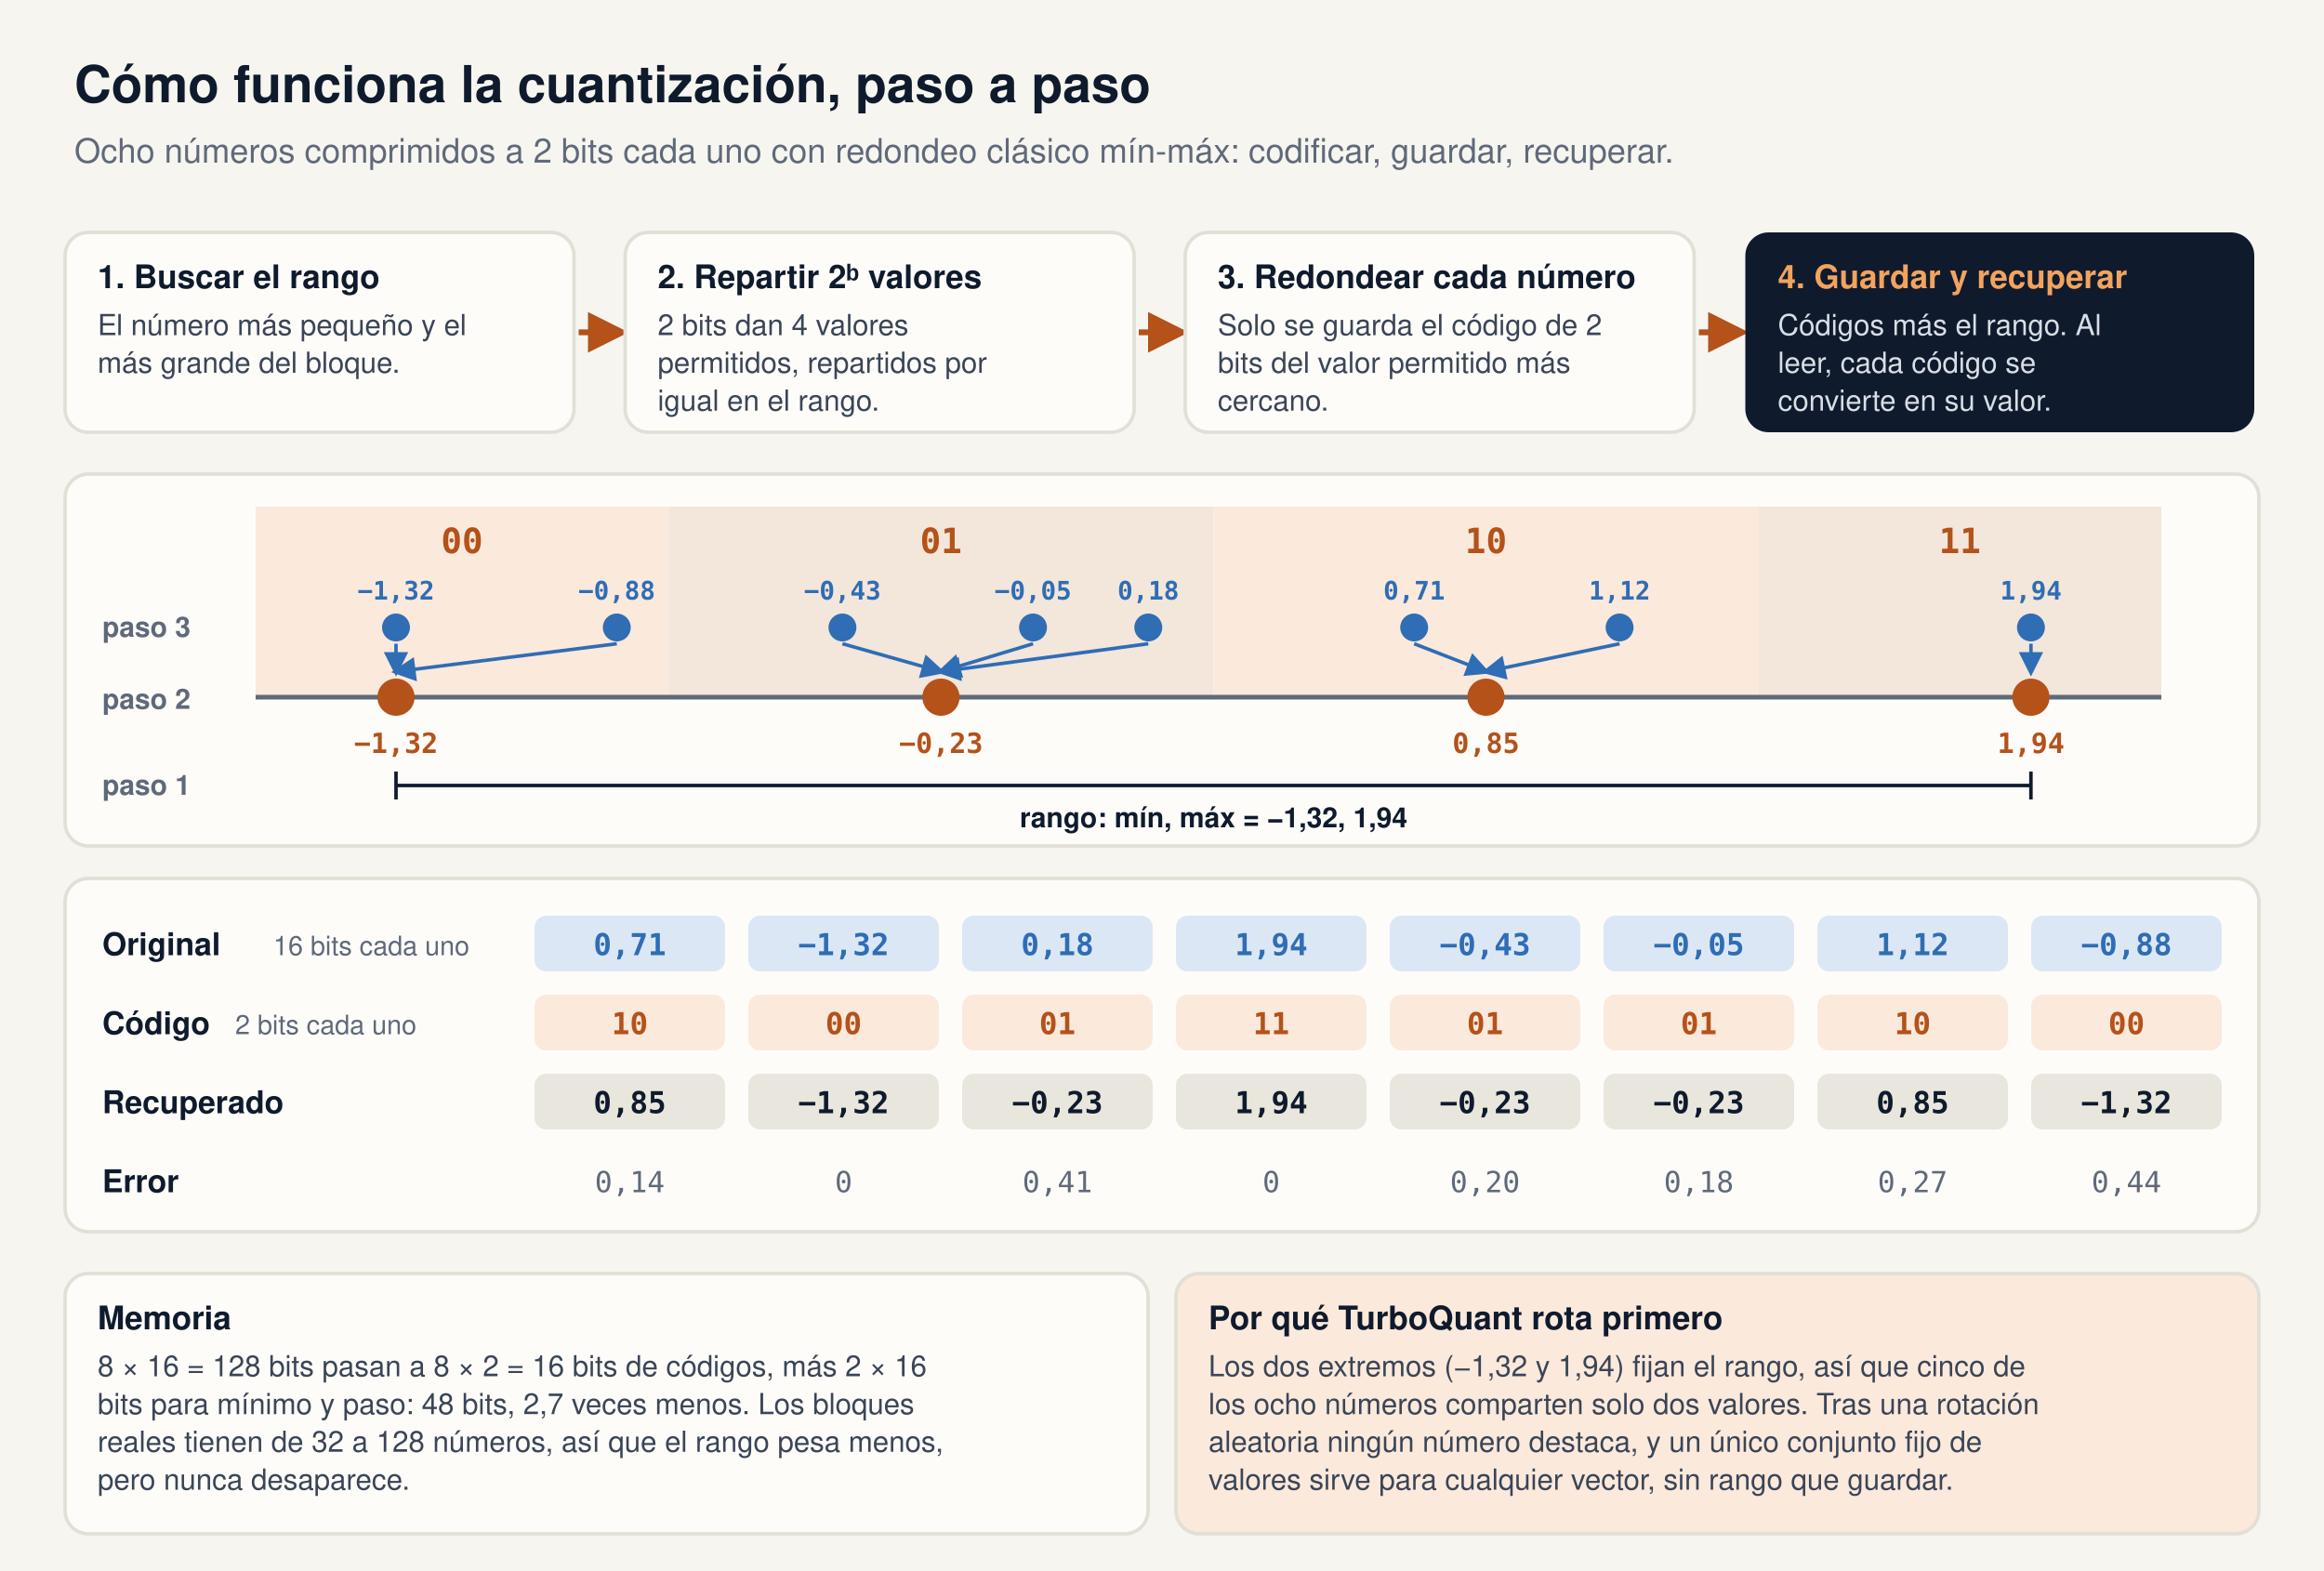
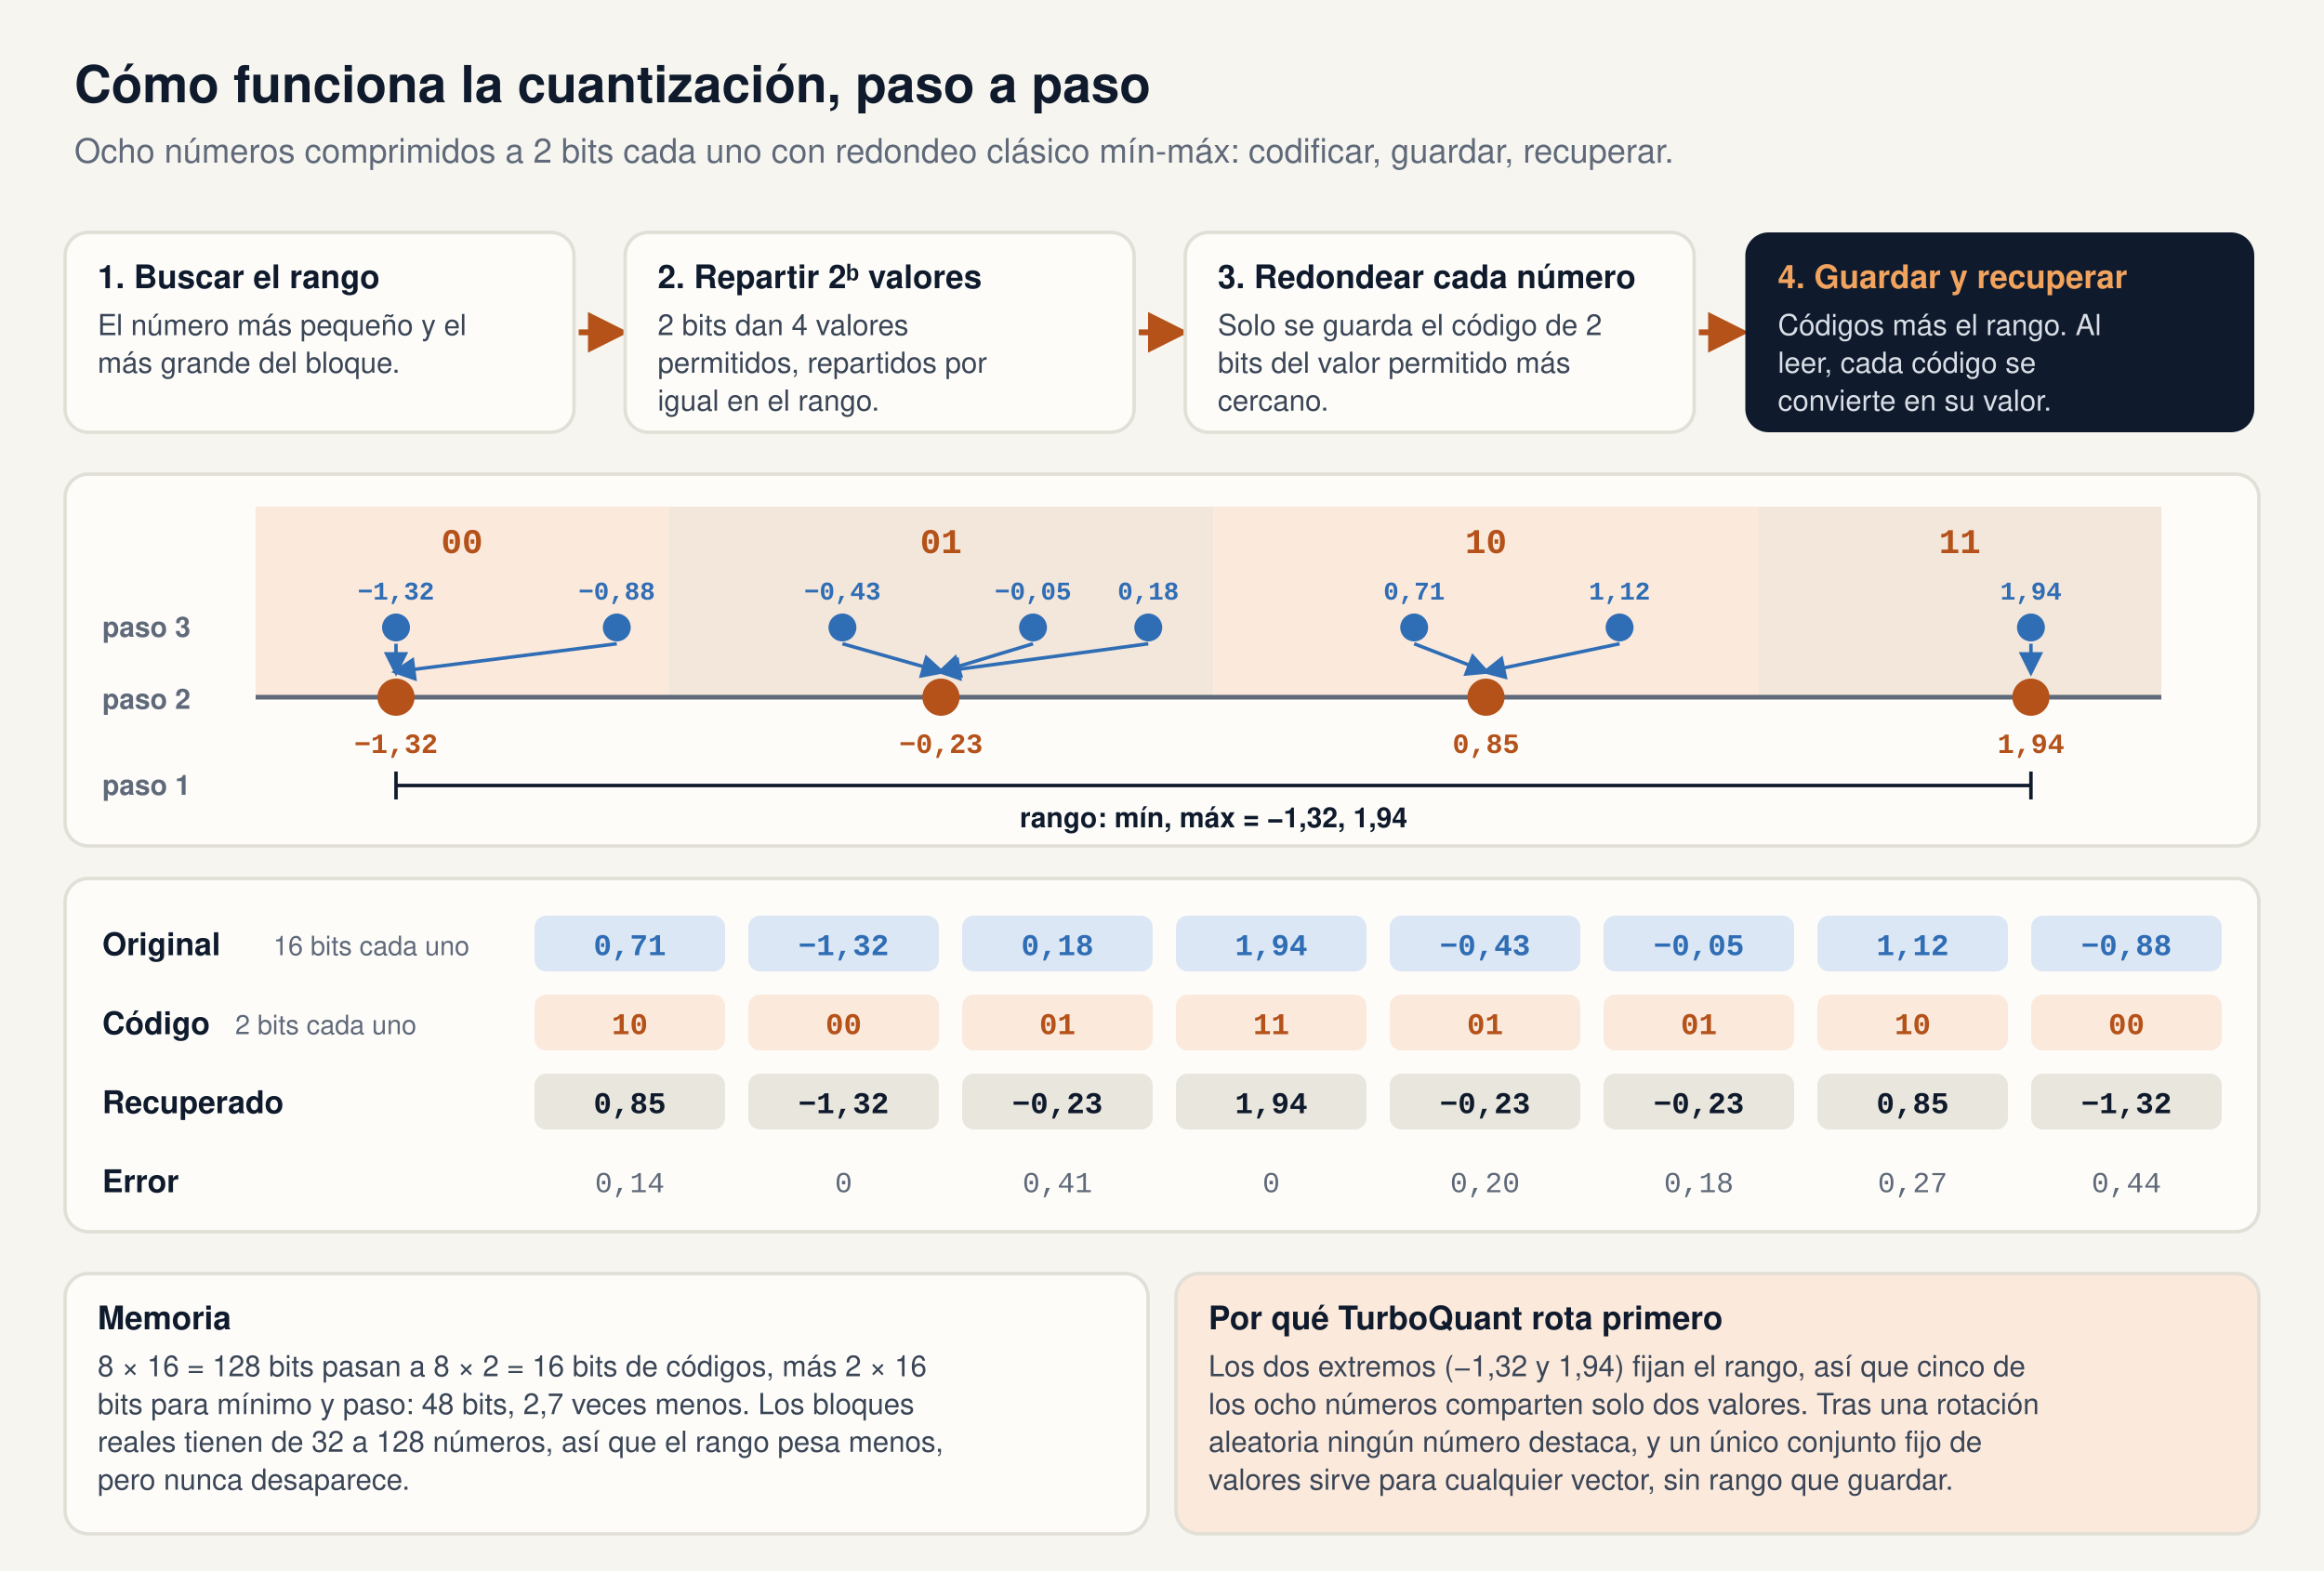
<svg xmlns="http://www.w3.org/2000/svg" viewBox="0 0 1000 676" width="1000" height="676" role="img" aria-label="Cómo funciona la cuantización, paso a paso">
  <defs>
    <marker id="arr" viewBox="0 0 10 10" refX="8" refY="5" markerWidth="7" markerHeight="7" orient="auto-start-reverse">
      <path d="M0,0 L10,5 L0,10 z" fill="context-stroke" />
    </marker>
  </defs>
  <rect x="0.0" y="0.0" width="1000.0" height="676.0" rx="0" fill="#F6F5F0" />
  <text x="32.0" y="44.0" font-family="IBM Plex Sans, Segoe UI, Helvetica, Arial, sans-serif" font-size="22" font-weight="600" fill="#0F1B2D" text-anchor="start">Cómo funciona la cuantización, paso a paso</text>
  <text x="32.0" y="70.0" font-family="IBM Plex Sans, Segoe UI, Helvetica, Arial, sans-serif" font-size="14.5" font-weight="400" fill="#5F6979" text-anchor="start">Ocho números comprimidos a 2 bits cada uno con redondeo clásico mín-máx: codificar, guardar, recuperar.</text>
  <rect x="28.0" y="100.0" width="219.0" height="86.0" rx="10" fill="#FDFCF9" stroke="#E2DFD6" stroke-width="1.5" />
  <text x="42.0" y="124.0" font-family="IBM Plex Sans, Segoe UI, Helvetica, Arial, sans-serif" font-size="14" font-weight="600" fill="#0F1B2D" text-anchor="start">1. Buscar el rango</text>
  <text x="42.0" y="144.2" font-family="IBM Plex Sans, Segoe UI, Helvetica, Arial, sans-serif" font-size="12.5" font-weight="400" fill="#3A4556" text-anchor="start">El número más pequeño y el</text>
  <text x="42.0" y="160.4" font-family="IBM Plex Sans, Segoe UI, Helvetica, Arial, sans-serif" font-size="12.5" font-weight="400" fill="#3A4556" text-anchor="start">más grande del bloque.</text>
  <line x1="249.0" y1="143.0" x2="267.0" y2="143.0" stroke="#B4521A" stroke-width="2.5" marker-end="url(#arr)" />
  <rect x="269.0" y="100.0" width="219.0" height="86.0" rx="10" fill="#FDFCF9" stroke="#E2DFD6" stroke-width="1.5" />
  <text x="283.0" y="124.0" font-family="IBM Plex Sans, Segoe UI, Helvetica, Arial, sans-serif" font-size="14" font-weight="600" fill="#0F1B2D" text-anchor="start">2. Repartir 2ᵇ valores</text>
  <text x="283.0" y="144.2" font-family="IBM Plex Sans, Segoe UI, Helvetica, Arial, sans-serif" font-size="12.5" font-weight="400" fill="#3A4556" text-anchor="start">2 bits dan 4 valores</text>
  <text x="283.0" y="160.4" font-family="IBM Plex Sans, Segoe UI, Helvetica, Arial, sans-serif" font-size="12.5" font-weight="400" fill="#3A4556" text-anchor="start">permitidos, repartidos por</text>
  <text x="283.0" y="176.7" font-family="IBM Plex Sans, Segoe UI, Helvetica, Arial, sans-serif" font-size="12.5" font-weight="400" fill="#3A4556" text-anchor="start">igual en el rango.</text>
  <line x1="490.0" y1="143.0" x2="508.0" y2="143.0" stroke="#B4521A" stroke-width="2.5" marker-end="url(#arr)" />
  <rect x="510.0" y="100.0" width="219.0" height="86.0" rx="10" fill="#FDFCF9" stroke="#E2DFD6" stroke-width="1.5" />
  <text x="524.0" y="124.0" font-family="IBM Plex Sans, Segoe UI, Helvetica, Arial, sans-serif" font-size="14" font-weight="600" fill="#0F1B2D" text-anchor="start">3. Redondear cada número</text>
  <text x="524.0" y="144.2" font-family="IBM Plex Sans, Segoe UI, Helvetica, Arial, sans-serif" font-size="12.5" font-weight="400" fill="#3A4556" text-anchor="start">Solo se guarda el código de 2</text>
  <text x="524.0" y="160.4" font-family="IBM Plex Sans, Segoe UI, Helvetica, Arial, sans-serif" font-size="12.5" font-weight="400" fill="#3A4556" text-anchor="start">bits del valor permitido más</text>
  <text x="524.0" y="176.7" font-family="IBM Plex Sans, Segoe UI, Helvetica, Arial, sans-serif" font-size="12.5" font-weight="400" fill="#3A4556" text-anchor="start">cercano.</text>
  <line x1="731.0" y1="143.0" x2="749.0" y2="143.0" stroke="#B4521A" stroke-width="2.5" marker-end="url(#arr)" />
  <rect x="751.0" y="100.0" width="219.0" height="86.0" rx="10" fill="#0F1B2D" />
  <text x="765.0" y="124.0" font-family="IBM Plex Sans, Segoe UI, Helvetica, Arial, sans-serif" font-size="14" font-weight="600" fill="#F2A35E" text-anchor="start">4. Guardar y recuperar</text>
  <text x="765.0" y="144.2" font-family="IBM Plex Sans, Segoe UI, Helvetica, Arial, sans-serif" font-size="12.5" font-weight="400" fill="#D9DEE6" text-anchor="start">Códigos más el rango. Al</text>
  <text x="765.0" y="160.4" font-family="IBM Plex Sans, Segoe UI, Helvetica, Arial, sans-serif" font-size="12.5" font-weight="400" fill="#D9DEE6" text-anchor="start">leer, cada código se</text>
  <text x="765.0" y="176.7" font-family="IBM Plex Sans, Segoe UI, Helvetica, Arial, sans-serif" font-size="12.5" font-weight="400" fill="#D9DEE6" text-anchor="start">convierte en su valor.</text>
  <rect x="28.0" y="204.0" width="944.0" height="160.0" rx="10" fill="#FDFCF9" stroke="#E2DFD6" stroke-width="1.5" />
  <rect x="110.0" y="218.0" width="177.7" height="82.0" rx="0" fill="#FBE9DC" />
-   <text x="198.8" y="238.0" font-family="JetBrains Mono, Consolas, Menlo, monospace" font-size="15" font-weight="700" fill="#B4521A" text-anchor="middle">00</text>
+   <text x="198.8" y="238.0" font-family="Consolas, Courier New, Menlo, monospace" font-size="15" font-weight="700" fill="#B4521A" text-anchor="middle">00</text>
  <rect x="287.7" y="218.0" width="234.5" height="82.0" rx="0" fill="#F3E6DA" />
-   <text x="404.9" y="238.0" font-family="JetBrains Mono, Consolas, Menlo, monospace" font-size="15" font-weight="700" fill="#B4521A" text-anchor="middle">01</text>
+   <text x="404.9" y="238.0" font-family="Consolas, Courier New, Menlo, monospace" font-size="15" font-weight="700" fill="#B4521A" text-anchor="middle">01</text>
  <rect x="522.2" y="218.0" width="234.5" height="82.0" rx="0" fill="#FBE9DC" />
-   <text x="639.4" y="238.0" font-family="JetBrains Mono, Consolas, Menlo, monospace" font-size="15" font-weight="700" fill="#B4521A" text-anchor="middle">10</text>
+   <text x="639.4" y="238.0" font-family="Consolas, Courier New, Menlo, monospace" font-size="15" font-weight="700" fill="#B4521A" text-anchor="middle">10</text>
  <rect x="756.6" y="218.0" width="173.4" height="82.0" rx="0" fill="#F3E6DA" />
-   <text x="843.3" y="238.0" font-family="JetBrains Mono, Consolas, Menlo, monospace" font-size="15" font-weight="700" fill="#B4521A" text-anchor="middle">11</text>
+   <text x="843.3" y="238.0" font-family="Consolas, Courier New, Menlo, monospace" font-size="15" font-weight="700" fill="#B4521A" text-anchor="middle">11</text>
  <line x1="110.0" y1="300.0" x2="930.0" y2="300.0" stroke="#5F6979" stroke-width="2" />
  <circle cx="608.5" cy="270.0" r="6" fill="#2F6DB5" />
-   <text x="608.5" y="258.0" font-family="JetBrains Mono, Consolas, Menlo, monospace" font-size="11" font-weight="600" fill="#2F6DB5" text-anchor="middle">0,71</text>
+   <text x="608.5" y="258.0" font-family="Consolas, Courier New, Menlo, monospace" font-size="11" font-weight="600" fill="#2F6DB5" text-anchor="middle">0,71</text>
  <line x1="608.5" y1="277.0" x2="639.4" y2="289.0" stroke="#2F6DB5" stroke-width="1.5" marker-end="url(#arr)" />
  <circle cx="170.4" cy="270.0" r="6" fill="#2F6DB5" />
-   <text x="170.4" y="258.0" font-family="JetBrains Mono, Consolas, Menlo, monospace" font-size="11" font-weight="600" fill="#2F6DB5" text-anchor="middle">−1,32</text>
+   <text x="170.4" y="258.0" font-family="Consolas, Courier New, Menlo, monospace" font-size="11" font-weight="600" fill="#2F6DB5" text-anchor="middle">−1,32</text>
  <line x1="170.4" y1="277.0" x2="170.4" y2="289.0" stroke="#2F6DB5" stroke-width="1.5" marker-end="url(#arr)" />
  <circle cx="494.1" cy="270.0" r="6" fill="#2F6DB5" />
-   <text x="494.1" y="258.0" font-family="JetBrains Mono, Consolas, Menlo, monospace" font-size="11" font-weight="600" fill="#2F6DB5" text-anchor="middle">0,18</text>
+   <text x="494.1" y="258.0" font-family="Consolas, Courier New, Menlo, monospace" font-size="11" font-weight="600" fill="#2F6DB5" text-anchor="middle">0,18</text>
  <line x1="494.1" y1="277.0" x2="404.9" y2="289.0" stroke="#2F6DB5" stroke-width="1.5" marker-end="url(#arr)" />
  <circle cx="873.9" cy="270.0" r="6" fill="#2F6DB5" />
-   <text x="873.9" y="258.0" font-family="JetBrains Mono, Consolas, Menlo, monospace" font-size="11" font-weight="600" fill="#2F6DB5" text-anchor="middle">1,94</text>
+   <text x="873.9" y="258.0" font-family="Consolas, Courier New, Menlo, monospace" font-size="11" font-weight="600" fill="#2F6DB5" text-anchor="middle">1,94</text>
  <line x1="873.9" y1="277.0" x2="873.9" y2="289.0" stroke="#2F6DB5" stroke-width="1.5" marker-end="url(#arr)" />
  <circle cx="362.5" cy="270.0" r="6" fill="#2F6DB5" />
-   <text x="362.5" y="258.0" font-family="JetBrains Mono, Consolas, Menlo, monospace" font-size="11" font-weight="600" fill="#2F6DB5" text-anchor="middle">−0,43</text>
+   <text x="362.5" y="258.0" font-family="Consolas, Courier New, Menlo, monospace" font-size="11" font-weight="600" fill="#2F6DB5" text-anchor="middle">−0,43</text>
  <line x1="362.5" y1="277.0" x2="404.9" y2="289.0" stroke="#2F6DB5" stroke-width="1.5" marker-end="url(#arr)" />
  <circle cx="444.5" cy="270.0" r="6" fill="#2F6DB5" />
-   <text x="444.5" y="258.0" font-family="JetBrains Mono, Consolas, Menlo, monospace" font-size="11" font-weight="600" fill="#2F6DB5" text-anchor="middle">−0,05</text>
+   <text x="444.5" y="258.0" font-family="Consolas, Courier New, Menlo, monospace" font-size="11" font-weight="600" fill="#2F6DB5" text-anchor="middle">−0,05</text>
  <line x1="444.5" y1="277.0" x2="404.9" y2="289.0" stroke="#2F6DB5" stroke-width="1.5" marker-end="url(#arr)" />
  <circle cx="696.9" cy="270.0" r="6" fill="#2F6DB5" />
-   <text x="696.9" y="258.0" font-family="JetBrains Mono, Consolas, Menlo, monospace" font-size="11" font-weight="600" fill="#2F6DB5" text-anchor="middle">1,12</text>
+   <text x="696.9" y="258.0" font-family="Consolas, Courier New, Menlo, monospace" font-size="11" font-weight="600" fill="#2F6DB5" text-anchor="middle">1,12</text>
  <line x1="696.9" y1="277.0" x2="639.4" y2="289.0" stroke="#2F6DB5" stroke-width="1.5" marker-end="url(#arr)" />
  <circle cx="265.4" cy="270.0" r="6" fill="#2F6DB5" />
-   <text x="265.4" y="258.0" font-family="JetBrains Mono, Consolas, Menlo, monospace" font-size="11" font-weight="600" fill="#2F6DB5" text-anchor="middle">−0,88</text>
+   <text x="265.4" y="258.0" font-family="Consolas, Courier New, Menlo, monospace" font-size="11" font-weight="600" fill="#2F6DB5" text-anchor="middle">−0,88</text>
  <line x1="265.4" y1="277.0" x2="170.4" y2="289.0" stroke="#2F6DB5" stroke-width="1.5" marker-end="url(#arr)" />
  <circle cx="170.4" cy="300.0" r="8" fill="#B4521A" />
-   <text x="170.4" y="324.0" font-family="JetBrains Mono, Consolas, Menlo, monospace" font-size="12" font-weight="700" fill="#B4521A" text-anchor="middle">−1,32</text>
+   <text x="170.4" y="324.0" font-family="Consolas, Courier New, Menlo, monospace" font-size="12" font-weight="700" fill="#B4521A" text-anchor="middle">−1,32</text>
  <circle cx="404.9" cy="300.0" r="8" fill="#B4521A" />
-   <text x="404.9" y="324.0" font-family="JetBrains Mono, Consolas, Menlo, monospace" font-size="12" font-weight="700" fill="#B4521A" text-anchor="middle">−0,23</text>
+   <text x="404.9" y="324.0" font-family="Consolas, Courier New, Menlo, monospace" font-size="12" font-weight="700" fill="#B4521A" text-anchor="middle">−0,23</text>
  <circle cx="639.4" cy="300.0" r="8" fill="#B4521A" />
-   <text x="639.4" y="324.0" font-family="JetBrains Mono, Consolas, Menlo, monospace" font-size="12" font-weight="700" fill="#B4521A" text-anchor="middle">0,85</text>
+   <text x="639.4" y="324.0" font-family="Consolas, Courier New, Menlo, monospace" font-size="12" font-weight="700" fill="#B4521A" text-anchor="middle">0,85</text>
  <circle cx="873.9" cy="300.0" r="8" fill="#B4521A" />
-   <text x="873.9" y="324.0" font-family="JetBrains Mono, Consolas, Menlo, monospace" font-size="12" font-weight="700" fill="#B4521A" text-anchor="middle">1,94</text>
+   <text x="873.9" y="324.0" font-family="Consolas, Courier New, Menlo, monospace" font-size="12" font-weight="700" fill="#B4521A" text-anchor="middle">1,94</text>
  <line x1="170.4" y1="338.0" x2="873.9" y2="338.0" stroke="#0F1B2D" stroke-width="1.5" />
  <line x1="170.4" y1="332.0" x2="170.4" y2="344.0" stroke="#0F1B2D" stroke-width="1.5" />
  <line x1="873.9" y1="332.0" x2="873.9" y2="344.0" stroke="#0F1B2D" stroke-width="1.5" />
  <text x="522.2" y="356.0" font-family="IBM Plex Sans, Segoe UI, Helvetica, Arial, sans-serif" font-size="12" font-weight="600" fill="#0F1B2D" text-anchor="middle">rango: mín, máx = −1,32, 1,94</text>
  <text x="44.0" y="274.0" font-family="IBM Plex Sans, Segoe UI, Helvetica, Arial, sans-serif" font-size="12" font-weight="600" fill="#5F6979" text-anchor="start">paso 3</text>
  <text x="44.0" y="305.0" font-family="IBM Plex Sans, Segoe UI, Helvetica, Arial, sans-serif" font-size="12" font-weight="600" fill="#5F6979" text-anchor="start">paso 2</text>
  <text x="44.0" y="342.0" font-family="IBM Plex Sans, Segoe UI, Helvetica, Arial, sans-serif" font-size="12" font-weight="600" fill="#5F6979" text-anchor="start">paso 1</text>
  <rect x="28.0" y="378.0" width="944.0" height="152.0" rx="10" fill="#FDFCF9" stroke="#E2DFD6" stroke-width="1.5" />
  <text x="44.0" y="411.0" font-family="IBM Plex Sans, Segoe UI, Helvetica, Arial, sans-serif" font-size="13.5" font-weight="700" fill="#0F1B2D" text-anchor="start">Original</text>
  <text x="117.6" y="411.0" font-family="IBM Plex Sans, Segoe UI, Helvetica, Arial, sans-serif" font-size="11.5" font-weight="400" fill="#5F6979" text-anchor="start">16 bits cada uno</text>
  <rect x="230.0" y="394.0" width="82.0" height="24.0" rx="5" fill="#DCE7F5" />
-   <text x="271.0" y="411.0" font-family="JetBrains Mono, Consolas, Menlo, monospace" font-size="13" font-weight="600" fill="#2F6DB5" text-anchor="middle">0,71</text>
+   <text x="271.0" y="411.0" font-family="Consolas, Courier New, Menlo, monospace" font-size="13" font-weight="600" fill="#2F6DB5" text-anchor="middle">0,71</text>
  <rect x="322.0" y="394.0" width="82.0" height="24.0" rx="5" fill="#DCE7F5" />
-   <text x="363.0" y="411.0" font-family="JetBrains Mono, Consolas, Menlo, monospace" font-size="13" font-weight="600" fill="#2F6DB5" text-anchor="middle">−1,32</text>
+   <text x="363.0" y="411.0" font-family="Consolas, Courier New, Menlo, monospace" font-size="13" font-weight="600" fill="#2F6DB5" text-anchor="middle">−1,32</text>
  <rect x="414.0" y="394.0" width="82.0" height="24.0" rx="5" fill="#DCE7F5" />
-   <text x="455.0" y="411.0" font-family="JetBrains Mono, Consolas, Menlo, monospace" font-size="13" font-weight="600" fill="#2F6DB5" text-anchor="middle">0,18</text>
+   <text x="455.0" y="411.0" font-family="Consolas, Courier New, Menlo, monospace" font-size="13" font-weight="600" fill="#2F6DB5" text-anchor="middle">0,18</text>
  <rect x="506.0" y="394.0" width="82.0" height="24.0" rx="5" fill="#DCE7F5" />
-   <text x="547.0" y="411.0" font-family="JetBrains Mono, Consolas, Menlo, monospace" font-size="13" font-weight="600" fill="#2F6DB5" text-anchor="middle">1,94</text>
+   <text x="547.0" y="411.0" font-family="Consolas, Courier New, Menlo, monospace" font-size="13" font-weight="600" fill="#2F6DB5" text-anchor="middle">1,94</text>
  <rect x="598.0" y="394.0" width="82.0" height="24.0" rx="5" fill="#DCE7F5" />
-   <text x="639.0" y="411.0" font-family="JetBrains Mono, Consolas, Menlo, monospace" font-size="13" font-weight="600" fill="#2F6DB5" text-anchor="middle">−0,43</text>
+   <text x="639.0" y="411.0" font-family="Consolas, Courier New, Menlo, monospace" font-size="13" font-weight="600" fill="#2F6DB5" text-anchor="middle">−0,43</text>
  <rect x="690.0" y="394.0" width="82.0" height="24.0" rx="5" fill="#DCE7F5" />
-   <text x="731.0" y="411.0" font-family="JetBrains Mono, Consolas, Menlo, monospace" font-size="13" font-weight="600" fill="#2F6DB5" text-anchor="middle">−0,05</text>
+   <text x="731.0" y="411.0" font-family="Consolas, Courier New, Menlo, monospace" font-size="13" font-weight="600" fill="#2F6DB5" text-anchor="middle">−0,05</text>
  <rect x="782.0" y="394.0" width="82.0" height="24.0" rx="5" fill="#DCE7F5" />
-   <text x="823.0" y="411.0" font-family="JetBrains Mono, Consolas, Menlo, monospace" font-size="13" font-weight="600" fill="#2F6DB5" text-anchor="middle">1,12</text>
+   <text x="823.0" y="411.0" font-family="Consolas, Courier New, Menlo, monospace" font-size="13" font-weight="600" fill="#2F6DB5" text-anchor="middle">1,12</text>
  <rect x="874.0" y="394.0" width="82.0" height="24.0" rx="5" fill="#DCE7F5" />
-   <text x="915.0" y="411.0" font-family="JetBrains Mono, Consolas, Menlo, monospace" font-size="13" font-weight="600" fill="#2F6DB5" text-anchor="middle">−0,88</text>
+   <text x="915.0" y="411.0" font-family="Consolas, Courier New, Menlo, monospace" font-size="13" font-weight="600" fill="#2F6DB5" text-anchor="middle">−0,88</text>
  <text x="44.0" y="445.0" font-family="IBM Plex Sans, Segoe UI, Helvetica, Arial, sans-serif" font-size="13.5" font-weight="700" fill="#0F1B2D" text-anchor="start">Código</text>
  <text x="101.2" y="445.0" font-family="IBM Plex Sans, Segoe UI, Helvetica, Arial, sans-serif" font-size="11.5" font-weight="400" fill="#5F6979" text-anchor="start">2 bits cada uno</text>
  <rect x="230.0" y="428.0" width="82.0" height="24.0" rx="5" fill="#FBE9DC" />
-   <text x="271.0" y="445.0" font-family="JetBrains Mono, Consolas, Menlo, monospace" font-size="13" font-weight="700" fill="#B4521A" text-anchor="middle">10</text>
+   <text x="271.0" y="445.0" font-family="Consolas, Courier New, Menlo, monospace" font-size="13" font-weight="700" fill="#B4521A" text-anchor="middle">10</text>
  <rect x="322.0" y="428.0" width="82.0" height="24.0" rx="5" fill="#FBE9DC" />
-   <text x="363.0" y="445.0" font-family="JetBrains Mono, Consolas, Menlo, monospace" font-size="13" font-weight="700" fill="#B4521A" text-anchor="middle">00</text>
+   <text x="363.0" y="445.0" font-family="Consolas, Courier New, Menlo, monospace" font-size="13" font-weight="700" fill="#B4521A" text-anchor="middle">00</text>
  <rect x="414.0" y="428.0" width="82.0" height="24.0" rx="5" fill="#FBE9DC" />
-   <text x="455.0" y="445.0" font-family="JetBrains Mono, Consolas, Menlo, monospace" font-size="13" font-weight="700" fill="#B4521A" text-anchor="middle">01</text>
+   <text x="455.0" y="445.0" font-family="Consolas, Courier New, Menlo, monospace" font-size="13" font-weight="700" fill="#B4521A" text-anchor="middle">01</text>
  <rect x="506.0" y="428.0" width="82.0" height="24.0" rx="5" fill="#FBE9DC" />
-   <text x="547.0" y="445.0" font-family="JetBrains Mono, Consolas, Menlo, monospace" font-size="13" font-weight="700" fill="#B4521A" text-anchor="middle">11</text>
+   <text x="547.0" y="445.0" font-family="Consolas, Courier New, Menlo, monospace" font-size="13" font-weight="700" fill="#B4521A" text-anchor="middle">11</text>
  <rect x="598.0" y="428.0" width="82.0" height="24.0" rx="5" fill="#FBE9DC" />
-   <text x="639.0" y="445.0" font-family="JetBrains Mono, Consolas, Menlo, monospace" font-size="13" font-weight="700" fill="#B4521A" text-anchor="middle">01</text>
+   <text x="639.0" y="445.0" font-family="Consolas, Courier New, Menlo, monospace" font-size="13" font-weight="700" fill="#B4521A" text-anchor="middle">01</text>
  <rect x="690.0" y="428.0" width="82.0" height="24.0" rx="5" fill="#FBE9DC" />
-   <text x="731.0" y="445.0" font-family="JetBrains Mono, Consolas, Menlo, monospace" font-size="13" font-weight="700" fill="#B4521A" text-anchor="middle">01</text>
+   <text x="731.0" y="445.0" font-family="Consolas, Courier New, Menlo, monospace" font-size="13" font-weight="700" fill="#B4521A" text-anchor="middle">01</text>
  <rect x="782.0" y="428.0" width="82.0" height="24.0" rx="5" fill="#FBE9DC" />
-   <text x="823.0" y="445.0" font-family="JetBrains Mono, Consolas, Menlo, monospace" font-size="13" font-weight="700" fill="#B4521A" text-anchor="middle">10</text>
+   <text x="823.0" y="445.0" font-family="Consolas, Courier New, Menlo, monospace" font-size="13" font-weight="700" fill="#B4521A" text-anchor="middle">10</text>
  <rect x="874.0" y="428.0" width="82.0" height="24.0" rx="5" fill="#FBE9DC" />
-   <text x="915.0" y="445.0" font-family="JetBrains Mono, Consolas, Menlo, monospace" font-size="13" font-weight="700" fill="#B4521A" text-anchor="middle">00</text>
+   <text x="915.0" y="445.0" font-family="Consolas, Courier New, Menlo, monospace" font-size="13" font-weight="700" fill="#B4521A" text-anchor="middle">00</text>
  <text x="44.0" y="479.0" font-family="IBM Plex Sans, Segoe UI, Helvetica, Arial, sans-serif" font-size="13.5" font-weight="700" fill="#0F1B2D" text-anchor="start">Recuperado</text>
  <rect x="230.0" y="462.0" width="82.0" height="24.0" rx="5" fill="#E9E6DD" />
-   <text x="271.0" y="479.0" font-family="JetBrains Mono, Consolas, Menlo, monospace" font-size="13" font-weight="600" fill="#0F1B2D" text-anchor="middle">0,85</text>
+   <text x="271.0" y="479.0" font-family="Consolas, Courier New, Menlo, monospace" font-size="13" font-weight="600" fill="#0F1B2D" text-anchor="middle">0,85</text>
  <rect x="322.0" y="462.0" width="82.0" height="24.0" rx="5" fill="#E9E6DD" />
-   <text x="363.0" y="479.0" font-family="JetBrains Mono, Consolas, Menlo, monospace" font-size="13" font-weight="600" fill="#0F1B2D" text-anchor="middle">−1,32</text>
+   <text x="363.0" y="479.0" font-family="Consolas, Courier New, Menlo, monospace" font-size="13" font-weight="600" fill="#0F1B2D" text-anchor="middle">−1,32</text>
  <rect x="414.0" y="462.0" width="82.0" height="24.0" rx="5" fill="#E9E6DD" />
-   <text x="455.0" y="479.0" font-family="JetBrains Mono, Consolas, Menlo, monospace" font-size="13" font-weight="600" fill="#0F1B2D" text-anchor="middle">−0,23</text>
+   <text x="455.0" y="479.0" font-family="Consolas, Courier New, Menlo, monospace" font-size="13" font-weight="600" fill="#0F1B2D" text-anchor="middle">−0,23</text>
  <rect x="506.0" y="462.0" width="82.0" height="24.0" rx="5" fill="#E9E6DD" />
-   <text x="547.0" y="479.0" font-family="JetBrains Mono, Consolas, Menlo, monospace" font-size="13" font-weight="600" fill="#0F1B2D" text-anchor="middle">1,94</text>
+   <text x="547.0" y="479.0" font-family="Consolas, Courier New, Menlo, monospace" font-size="13" font-weight="600" fill="#0F1B2D" text-anchor="middle">1,94</text>
  <rect x="598.0" y="462.0" width="82.0" height="24.0" rx="5" fill="#E9E6DD" />
-   <text x="639.0" y="479.0" font-family="JetBrains Mono, Consolas, Menlo, monospace" font-size="13" font-weight="600" fill="#0F1B2D" text-anchor="middle">−0,23</text>
+   <text x="639.0" y="479.0" font-family="Consolas, Courier New, Menlo, monospace" font-size="13" font-weight="600" fill="#0F1B2D" text-anchor="middle">−0,23</text>
  <rect x="690.0" y="462.0" width="82.0" height="24.0" rx="5" fill="#E9E6DD" />
-   <text x="731.0" y="479.0" font-family="JetBrains Mono, Consolas, Menlo, monospace" font-size="13" font-weight="600" fill="#0F1B2D" text-anchor="middle">−0,23</text>
+   <text x="731.0" y="479.0" font-family="Consolas, Courier New, Menlo, monospace" font-size="13" font-weight="600" fill="#0F1B2D" text-anchor="middle">−0,23</text>
  <rect x="782.0" y="462.0" width="82.0" height="24.0" rx="5" fill="#E9E6DD" />
-   <text x="823.0" y="479.0" font-family="JetBrains Mono, Consolas, Menlo, monospace" font-size="13" font-weight="600" fill="#0F1B2D" text-anchor="middle">0,85</text>
+   <text x="823.0" y="479.0" font-family="Consolas, Courier New, Menlo, monospace" font-size="13" font-weight="600" fill="#0F1B2D" text-anchor="middle">0,85</text>
  <rect x="874.0" y="462.0" width="82.0" height="24.0" rx="5" fill="#E9E6DD" />
-   <text x="915.0" y="479.0" font-family="JetBrains Mono, Consolas, Menlo, monospace" font-size="13" font-weight="600" fill="#0F1B2D" text-anchor="middle">−1,32</text>
+   <text x="915.0" y="479.0" font-family="Consolas, Courier New, Menlo, monospace" font-size="13" font-weight="600" fill="#0F1B2D" text-anchor="middle">−1,32</text>
  <text x="44.0" y="513.0" font-family="IBM Plex Sans, Segoe UI, Helvetica, Arial, sans-serif" font-size="13.5" font-weight="700" fill="#0F1B2D" text-anchor="start">Error</text>
-   <text x="271.0" y="513.0" font-family="JetBrains Mono, Consolas, Menlo, monospace" font-size="12.5" font-weight="400" fill="#5F6979" text-anchor="middle">0,14</text>
-   <text x="363.0" y="513.0" font-family="JetBrains Mono, Consolas, Menlo, monospace" font-size="12.5" font-weight="400" fill="#5F6979" text-anchor="middle">0</text>
-   <text x="455.0" y="513.0" font-family="JetBrains Mono, Consolas, Menlo, monospace" font-size="12.5" font-weight="400" fill="#5F6979" text-anchor="middle">0,41</text>
-   <text x="547.0" y="513.0" font-family="JetBrains Mono, Consolas, Menlo, monospace" font-size="12.5" font-weight="400" fill="#5F6979" text-anchor="middle">0</text>
-   <text x="639.0" y="513.0" font-family="JetBrains Mono, Consolas, Menlo, monospace" font-size="12.5" font-weight="400" fill="#5F6979" text-anchor="middle">0,20</text>
-   <text x="731.0" y="513.0" font-family="JetBrains Mono, Consolas, Menlo, monospace" font-size="12.5" font-weight="400" fill="#5F6979" text-anchor="middle">0,18</text>
-   <text x="823.0" y="513.0" font-family="JetBrains Mono, Consolas, Menlo, monospace" font-size="12.5" font-weight="400" fill="#5F6979" text-anchor="middle">0,27</text>
-   <text x="915.0" y="513.0" font-family="JetBrains Mono, Consolas, Menlo, monospace" font-size="12.5" font-weight="400" fill="#5F6979" text-anchor="middle">0,44</text>
+   <text x="271.0" y="513.0" font-family="Consolas, Courier New, Menlo, monospace" font-size="12.5" font-weight="400" fill="#5F6979" text-anchor="middle">0,14</text>
+   <text x="363.0" y="513.0" font-family="Consolas, Courier New, Menlo, monospace" font-size="12.5" font-weight="400" fill="#5F6979" text-anchor="middle">0</text>
+   <text x="455.0" y="513.0" font-family="Consolas, Courier New, Menlo, monospace" font-size="12.5" font-weight="400" fill="#5F6979" text-anchor="middle">0,41</text>
+   <text x="547.0" y="513.0" font-family="Consolas, Courier New, Menlo, monospace" font-size="12.5" font-weight="400" fill="#5F6979" text-anchor="middle">0</text>
+   <text x="639.0" y="513.0" font-family="Consolas, Courier New, Menlo, monospace" font-size="12.5" font-weight="400" fill="#5F6979" text-anchor="middle">0,20</text>
+   <text x="731.0" y="513.0" font-family="Consolas, Courier New, Menlo, monospace" font-size="12.5" font-weight="400" fill="#5F6979" text-anchor="middle">0,18</text>
+   <text x="823.0" y="513.0" font-family="Consolas, Courier New, Menlo, monospace" font-size="12.5" font-weight="400" fill="#5F6979" text-anchor="middle">0,27</text>
+   <text x="915.0" y="513.0" font-family="Consolas, Courier New, Menlo, monospace" font-size="12.5" font-weight="400" fill="#5F6979" text-anchor="middle">0,44</text>
  <rect x="28.0" y="548.0" width="466.0" height="112.0" rx="10" fill="#FDFCF9" stroke="#E2DFD6" stroke-width="1.5" />
  <text x="42.0" y="572.0" font-family="IBM Plex Sans, Segoe UI, Helvetica, Arial, sans-serif" font-size="14" font-weight="600" fill="#0F1B2D" text-anchor="start">Memoria</text>
  <text x="42.0" y="592.2" font-family="IBM Plex Sans, Segoe UI, Helvetica, Arial, sans-serif" font-size="12.5" font-weight="400" fill="#3A4556" text-anchor="start">8 × 16 = 128 bits pasan a 8 × 2 = 16 bits de códigos, más 2 × 16</text>
  <text x="42.0" y="608.5" font-family="IBM Plex Sans, Segoe UI, Helvetica, Arial, sans-serif" font-size="12.5" font-weight="400" fill="#3A4556" text-anchor="start">bits para mínimo y paso: 48 bits, 2,7 veces menos. Los bloques</text>
  <text x="42.0" y="624.7" font-family="IBM Plex Sans, Segoe UI, Helvetica, Arial, sans-serif" font-size="12.5" font-weight="400" fill="#3A4556" text-anchor="start">reales tienen de 32 a 128 números, así que el rango pesa menos,</text>
  <text x="42.0" y="641.0" font-family="IBM Plex Sans, Segoe UI, Helvetica, Arial, sans-serif" font-size="12.5" font-weight="400" fill="#3A4556" text-anchor="start">pero nunca desaparece.</text>
  <rect x="506.0" y="548.0" width="466.0" height="112.0" rx="10" fill="#FBE9DC" stroke="#E2DFD6" stroke-width="1.5" />
  <text x="520.0" y="572.0" font-family="IBM Plex Sans, Segoe UI, Helvetica, Arial, sans-serif" font-size="14" font-weight="600" fill="#0F1B2D" text-anchor="start">Por qué TurboQuant rota primero</text>
  <text x="520.0" y="592.2" font-family="IBM Plex Sans, Segoe UI, Helvetica, Arial, sans-serif" font-size="12.5" font-weight="400" fill="#3A4556" text-anchor="start">Los dos extremos (−1,32 y 1,94) fijan el rango, así que cinco de</text>
  <text x="520.0" y="608.5" font-family="IBM Plex Sans, Segoe UI, Helvetica, Arial, sans-serif" font-size="12.5" font-weight="400" fill="#3A4556" text-anchor="start">los ocho números comparten solo dos valores. Tras una rotación</text>
  <text x="520.0" y="624.7" font-family="IBM Plex Sans, Segoe UI, Helvetica, Arial, sans-serif" font-size="12.5" font-weight="400" fill="#3A4556" text-anchor="start">aleatoria ningún número destaca, y un único conjunto fijo de</text>
  <text x="520.0" y="641.0" font-family="IBM Plex Sans, Segoe UI, Helvetica, Arial, sans-serif" font-size="12.5" font-weight="400" fill="#3A4556" text-anchor="start">valores sirve para cualquier vector, sin rango que guardar.</text>
</svg>
